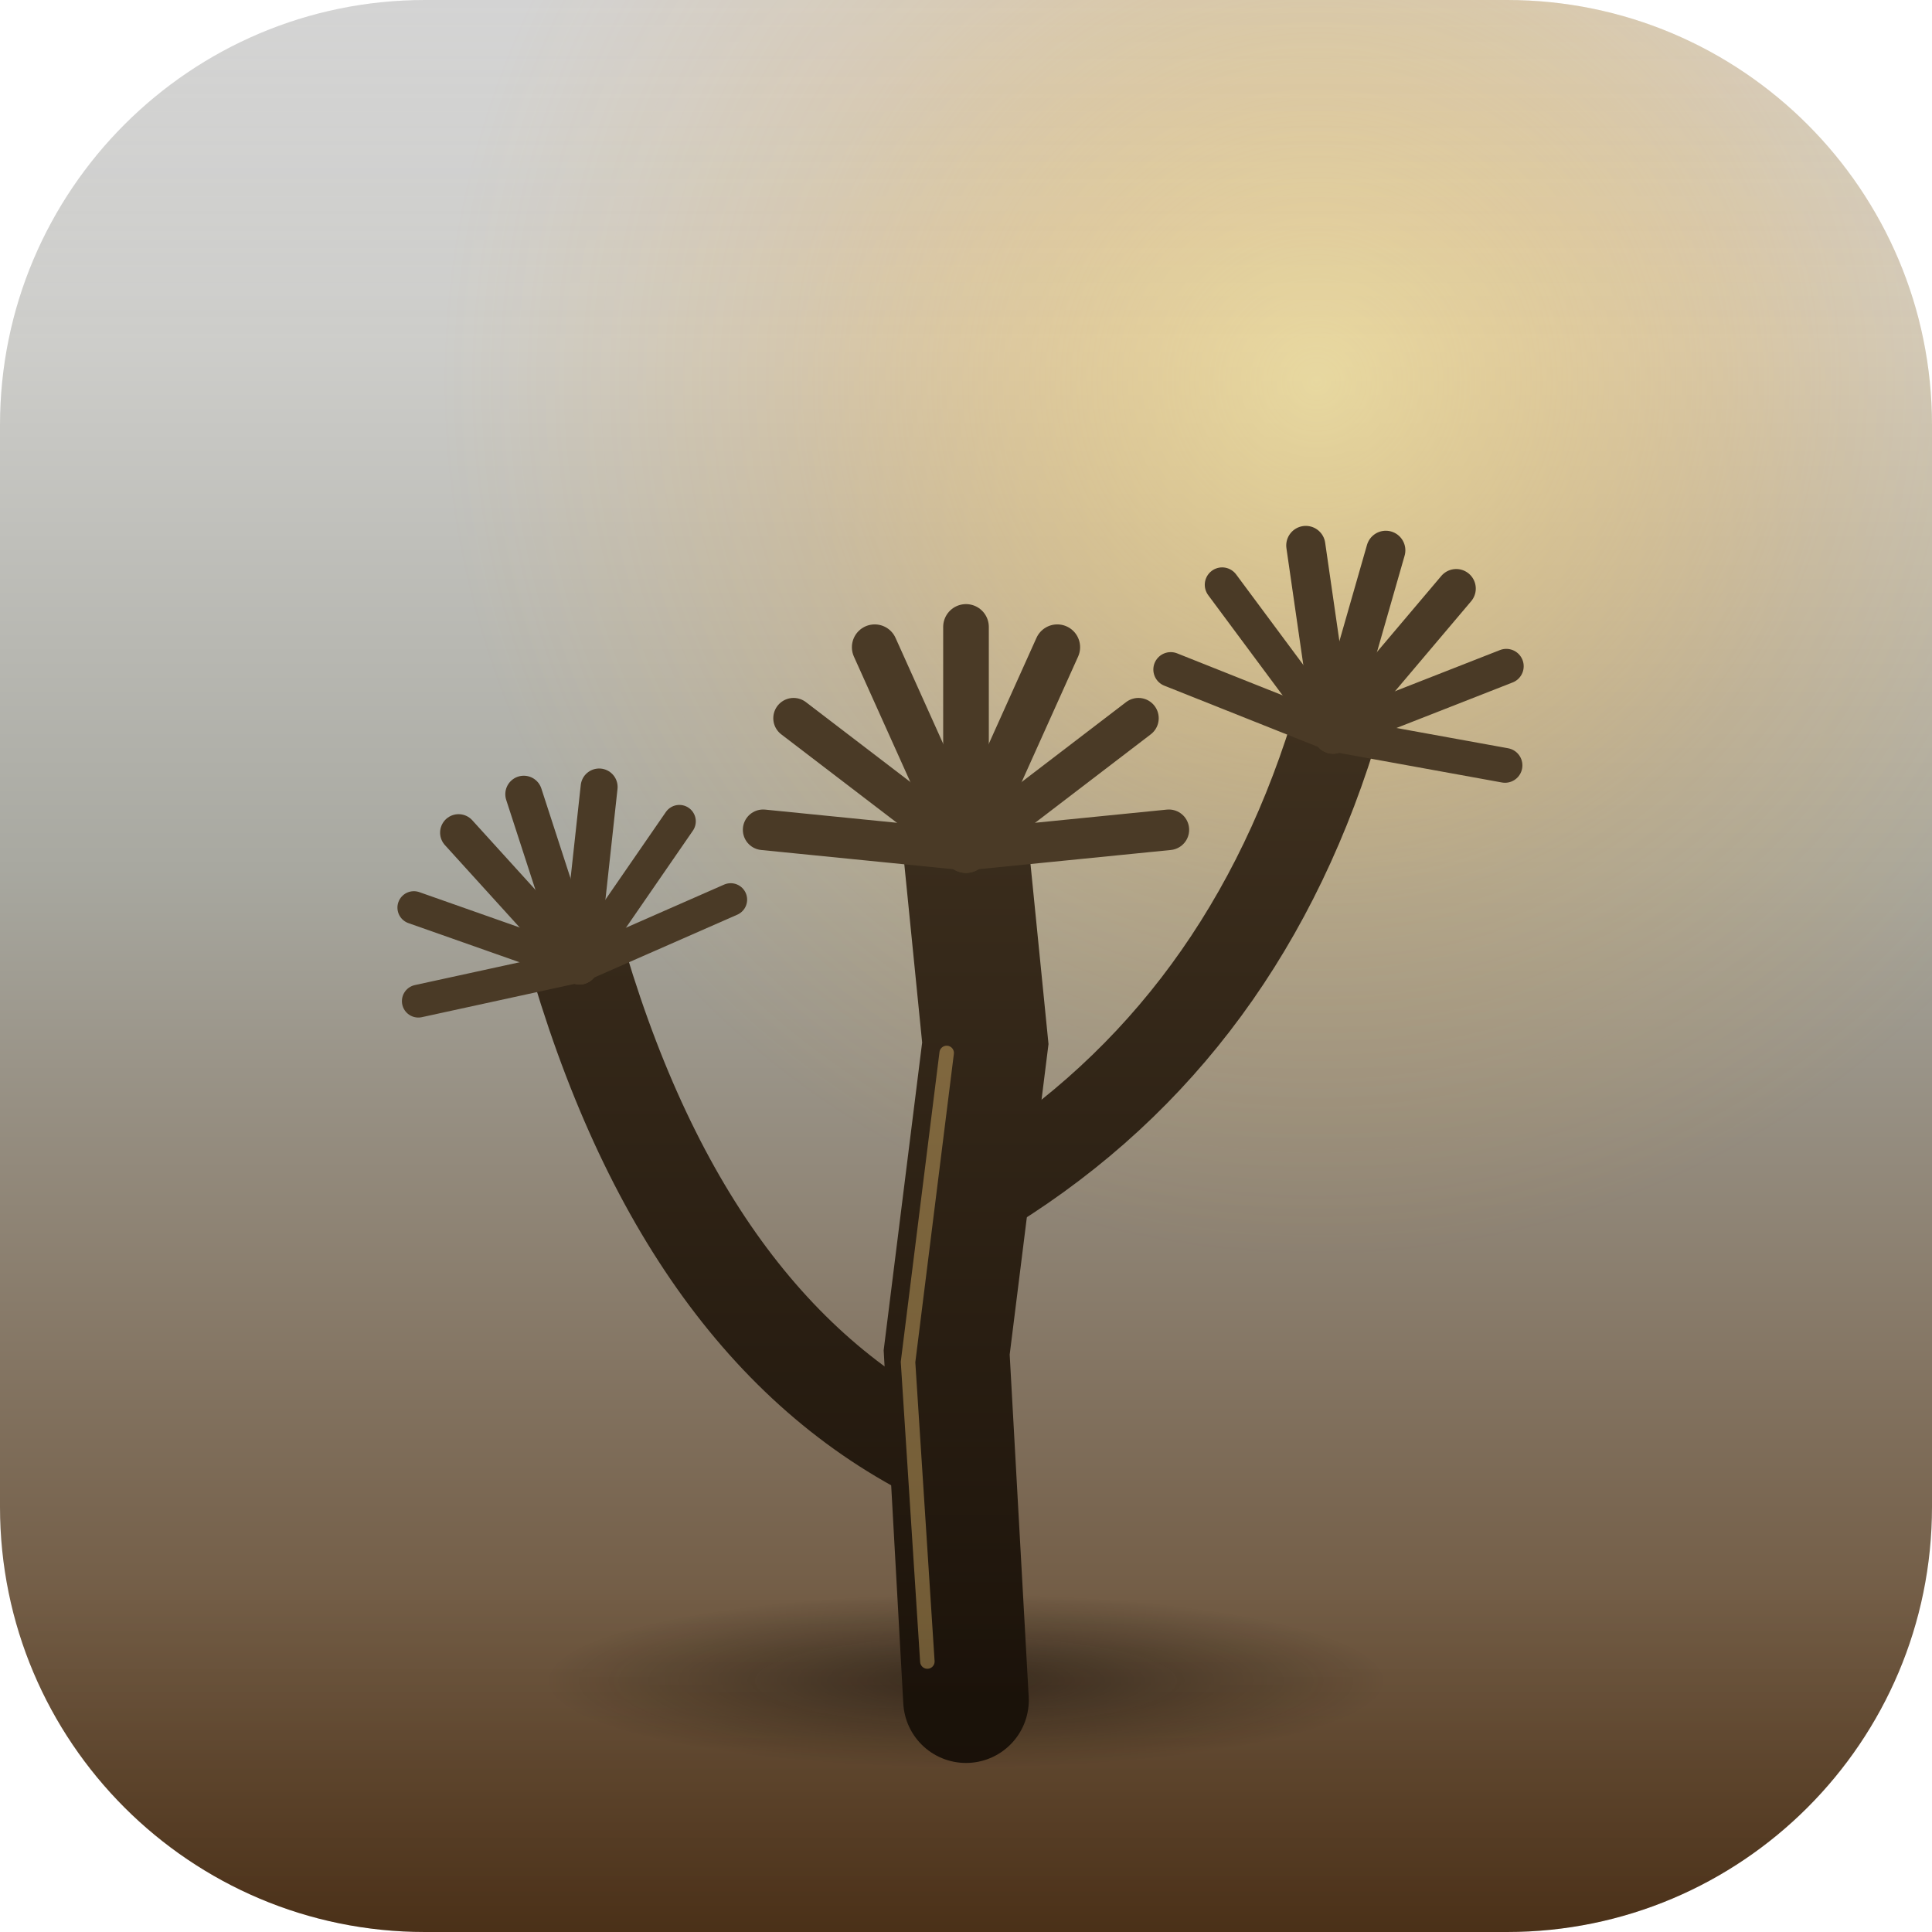
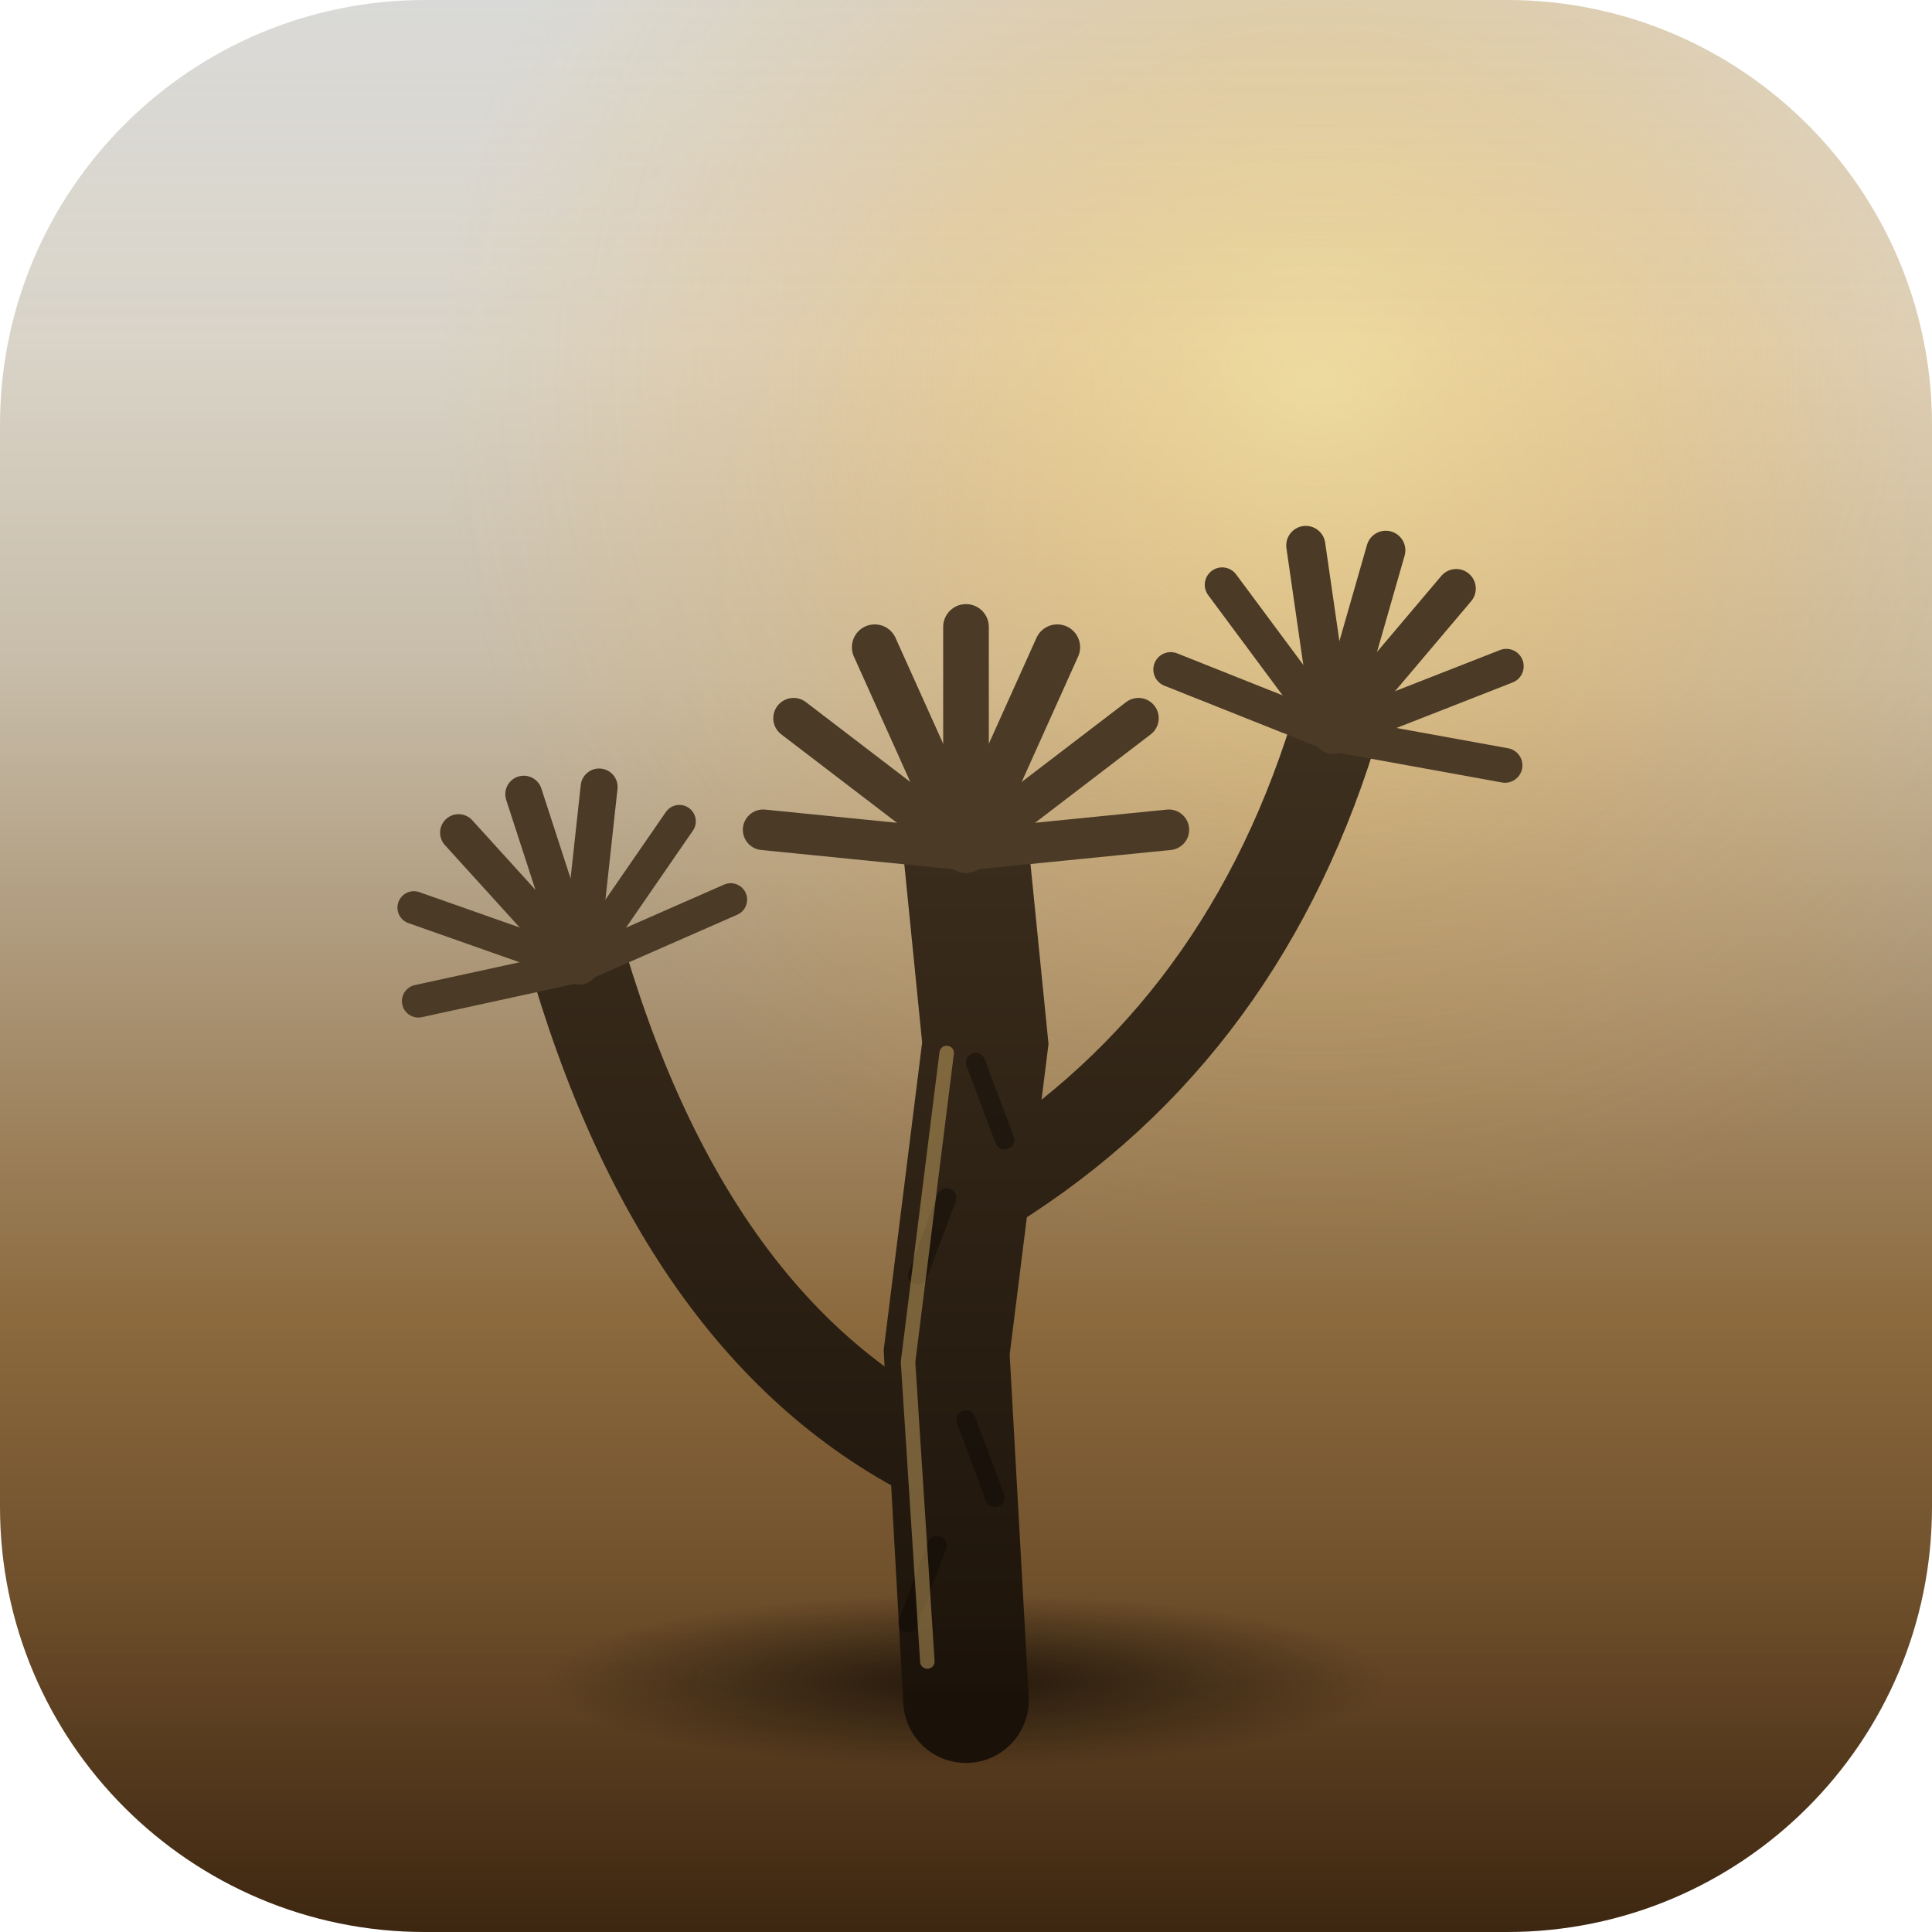
<svg xmlns="http://www.w3.org/2000/svg" viewBox="0 0 200 200" width="200" height="200">
  <defs>
    <linearGradient id="desert" x1="0" y1="0" x2="0" y2="1">
-       <stop offset="0%" stop-color="#E6E6E6" />
-       <stop offset="45%" stop-color="#A8A8A0" />
-       <stop offset="100%" stop-color="#5A3A1C" />
+       <stop offset="0%" stop-color="#EDEDEA" />
+       <stop offset="35%" stop-color="#C7BCA8" />
+       <stop offset="68%" stop-color="#8C6A3E" />
+       <stop offset="100%" stop-color="#4A2E14" />
    </linearGradient>
    <linearGradient id="treeGrad" gradientUnits="userSpaceOnUse" x1="0" y1="40" x2="0" y2="176">
      <stop offset="0%" stop-color="#4A3A26" />
      <stop offset="100%" stop-color="#1C130A" />
    </linearGradient>
    <radialGradient id="sunGlow" cx="68%" cy="20%" r="45%">
      <stop offset="0%" stop-color="#FFE380" stop-opacity="0.55" />
      <stop offset="60%" stop-color="#FFA716" stop-opacity="0.15" />
      <stop offset="100%" stop-color="#FFA716" stop-opacity="0" />
    </radialGradient>
    <radialGradient id="groundShadow" cx="50%" cy="50%" r="50%">
-       <stop offset="0%" stop-color="#0A0602" stop-opacity="0.5" />
+       <stop offset="0%" stop-color="#0A0602" stop-opacity="0.7" />
      <stop offset="100%" stop-color="#0A0602" stop-opacity="0" />
    </radialGradient>
    <linearGradient id="vignette" x1="0" y1="0" x2="0" y2="1">
      <stop offset="0%" stop-color="#000000" stop-opacity="0.08" />
      <stop offset="18%" stop-color="#000000" stop-opacity="0" />
      <stop offset="82%" stop-color="#000000" stop-opacity="0" />
      <stop offset="100%" stop-color="#000000" stop-opacity="0.18" />
    </linearGradient>
    <clipPath id="roundedSquare">
      <rect width="200" height="200" rx="44" />
    </clipPath>
    <g id="rosette">
      <line x1="0" y1="0" x2="0" y2="-22" stroke-width="4.5" />
      <line x1="0" y1="0" x2="-9" y2="-20" stroke-width="4.5" />
      <line x1="0" y1="0" x2="9" y2="-20" stroke-width="4.5" />
      <line x1="0" y1="0" x2="-17" y2="-13" stroke-width="4" />
      <line x1="0" y1="0" x2="17" y2="-13" stroke-width="4" />
      <line x1="0" y1="0" x2="-20" y2="-2" stroke-width="4" />
      <line x1="0" y1="0" x2="20" y2="-2" stroke-width="4" />
    </g>
  </defs>
  <g clip-path="url(#roundedSquare)">
    <rect width="200" height="200" fill="url(#desert)" />
    <rect width="200" height="200" fill="url(#sunGlow)" />
    <ellipse cx="100" cy="174" rx="44" ry="9" fill="url(#groundShadow)" />
    <g fill="none" stroke="url(#treeGrad)" stroke-linecap="round">
      <path d="M100 176 L98 140 L102 108 L100 88" stroke-width="13" />
      <path d="M100 152 Q72 140 60 100" stroke-width="10" />
      <path d="M101 124 Q128 108 138 76" stroke-width="9" />
    </g>
+     <g stroke="#0D0904" stroke-width="2" stroke-linecap="round" opacity="0.45">
+       <line x1="94" y1="168" x2="97" y2="160" />
+       <line x1="103" y1="155" x2="100" y2="147" />
+       <line x1="95" y1="132" x2="98" y2="124" />
+       <line x1="104" y1="118" x2="101" y2="110" />
+     </g>
    <g stroke="url(#treeGrad)" stroke-linecap="round">
      <use href="#rosette" transform="translate(100 88) scale(1.05)" />
      <use href="#rosette" transform="translate(60 100) rotate(-18) scale(0.85)" />
      <use href="#rosette" transform="translate(138 76) rotate(16) scale(0.9)" />
    </g>
    <path d="M96 172 L94 141 L98 109" fill="none" stroke="#F2C879" stroke-width="1.5" stroke-linecap="round" opacity="0.4" />
    <rect width="200" height="200" fill="url(#vignette)" />
  </g>
</svg>
